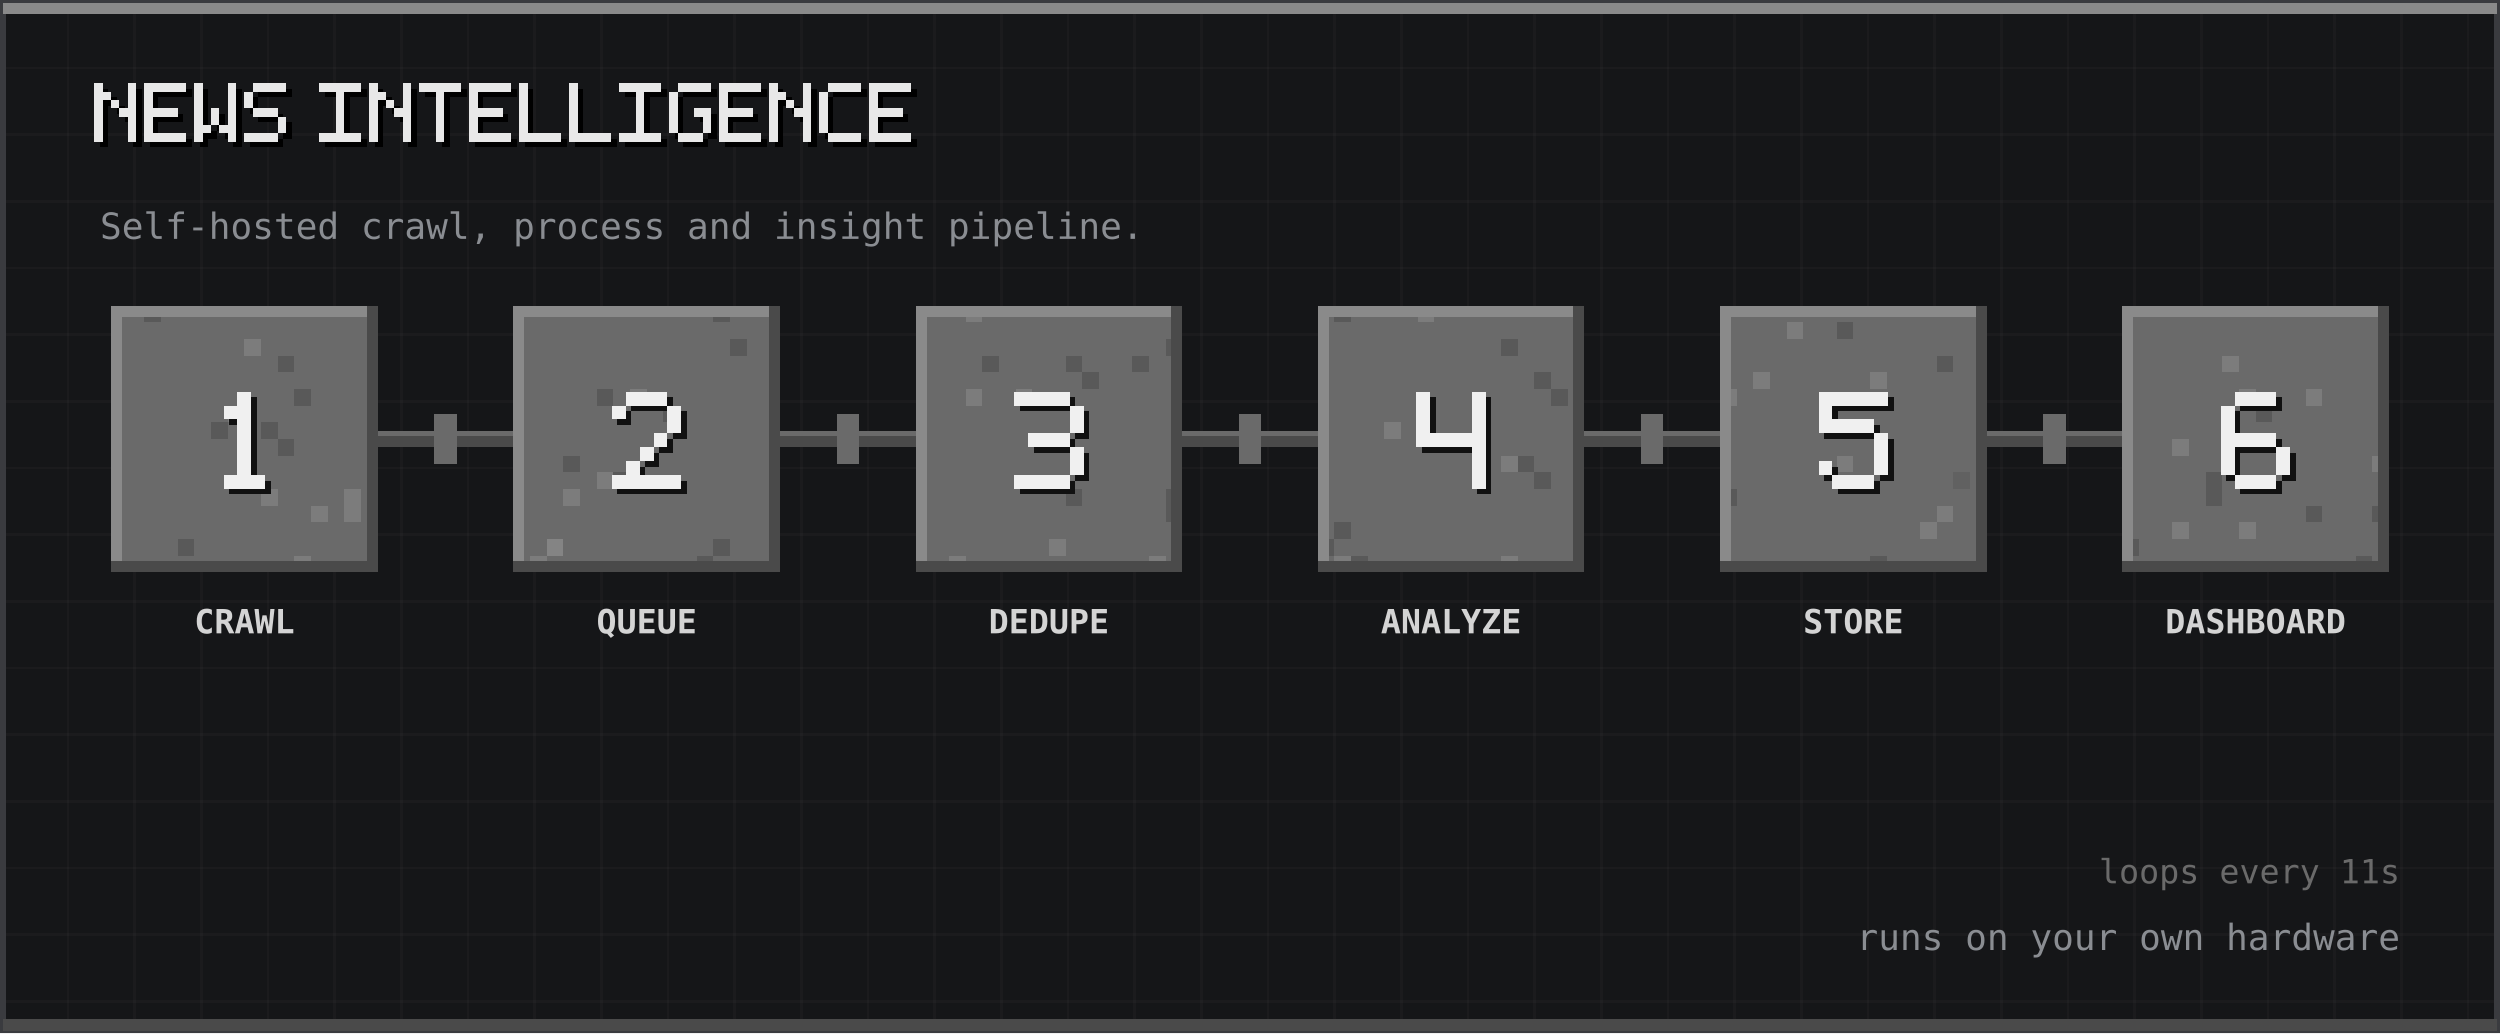
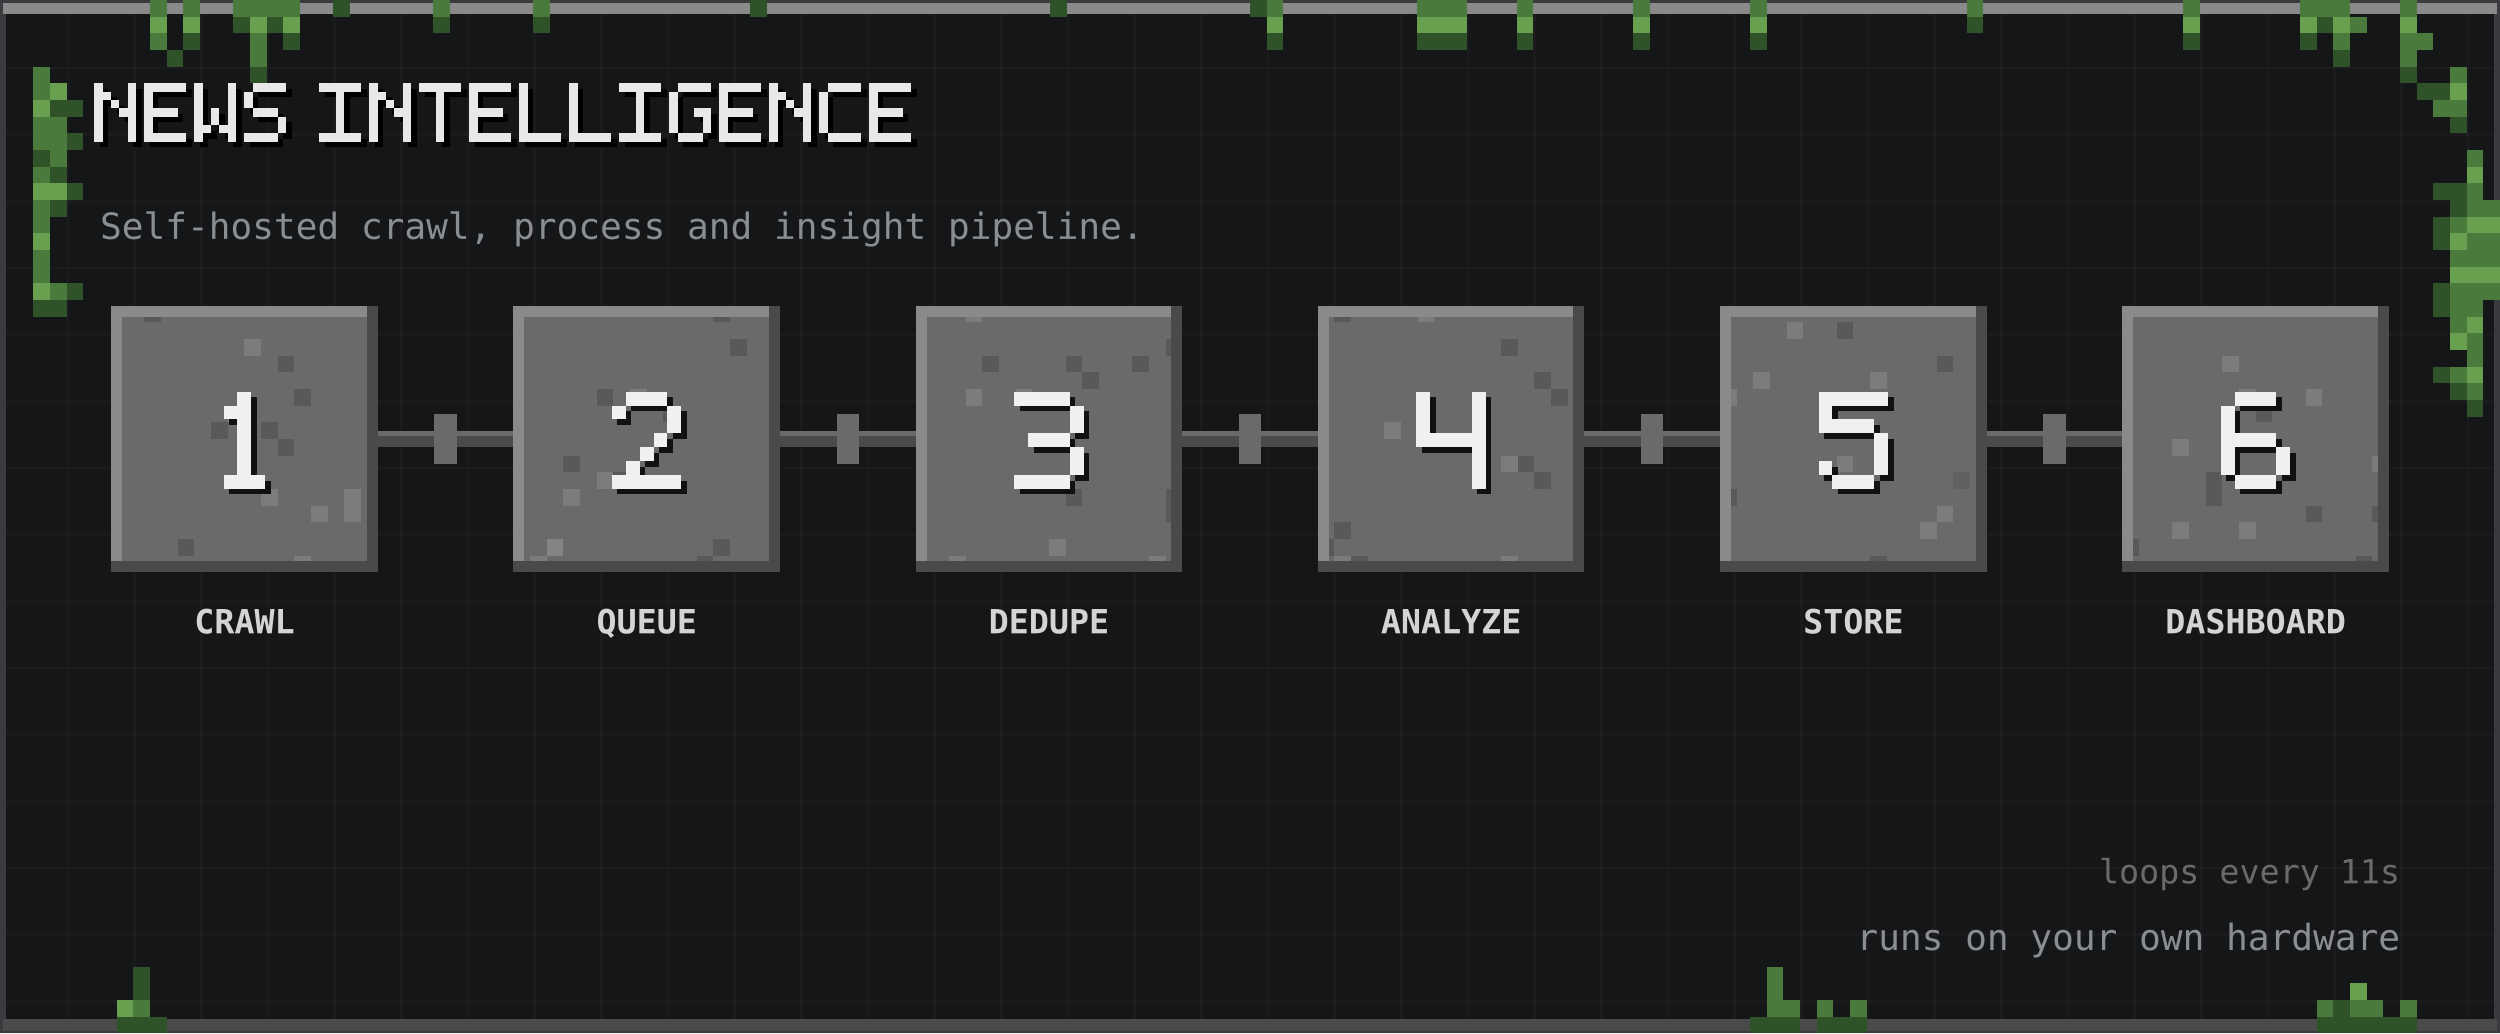
<svg xmlns="http://www.w3.org/2000/svg" width="900" height="372" viewBox="0 0 900 372" shape-rendering="crispEdges" role="img" aria-label="News Intelligence pipeline animation">
  <style>@keyframes h0{0%,3.51%{opacity:0}4.51%,17.54%{opacity:1}18.74%,100%{opacity:0}}.h0{animation:h0 11.4s linear infinite}@keyframes c0{0%,3.51%{opacity:0;transform:translateX(-8px)}4.51%,17.04%{opacity:1;transform:none}18.34%,100%{opacity:0}}.c0{animation:c0 11.4s linear infinite}@keyframes h1{0%,17.54%{opacity:0}18.54%,31.58%{opacity:1}32.78%,100%{opacity:0}}.h1{animation:h1 11.4s linear infinite}@keyframes c1{0%,17.54%{opacity:0;transform:translateX(-8px)}18.54%,31.08%{opacity:1;transform:none}32.38%,100%{opacity:0}}.c1{animation:c1 11.4s linear infinite}@keyframes h2{0%,31.58%{opacity:0}32.58%,45.61%{opacity:1}46.81%,100%{opacity:0}}.h2{animation:h2 11.4s linear infinite}@keyframes c2{0%,31.58%{opacity:0;transform:translateX(-8px)}32.58%,45.11%{opacity:1;transform:none}46.41%,100%{opacity:0}}.c2{animation:c2 11.4s linear infinite}@keyframes h3{0%,45.61%{opacity:0}46.61%,59.65%{opacity:1}60.85%,100%{opacity:0}}.h3{animation:h3 11.4s linear infinite}@keyframes c3{0%,45.61%{opacity:0;transform:translateX(-8px)}46.61%,59.15%{opacity:1;transform:none}60.45%,100%{opacity:0}}.c3{animation:c3 11.4s linear infinite}@keyframes h4{0%,59.65%{opacity:0}60.65%,73.68%{opacity:1}74.88%,100%{opacity:0}}.h4{animation:h4 11.4s linear infinite}@keyframes c4{0%,59.65%{opacity:0;transform:translateX(-8px)}60.65%,73.18%{opacity:1;transform:none}74.48%,100%{opacity:0}}.c4{animation:c4 11.4s linear infinite}@keyframes h5{0%,73.68%{opacity:0}74.68%,87.72%{opacity:1}88.92%,100%{opacity:0}}.h5{animation:h5 11.4s linear infinite}@keyframes c5{0%,73.68%{opacity:0;transform:translateX(-8px)}74.68%,87.22%{opacity:1;transform:none}88.52%,100%{opacity:0}}.c5{animation:c5 11.4s linear infinite}@keyframes it{0%{transform:translateX(0);opacity:0}3.50%{opacity:0}3.51%{opacity:1;transform:translateX(0.0px)}11.23%{transform:translateX(0.0px)}17.54%{transform:translateX(144.8px)}25.26%{transform:translateX(144.8px)}31.58%{transform:translateX(289.6px)}39.30%{transform:translateX(289.6px)}45.61%{transform:translateX(434.4px)}53.33%{transform:translateX(434.4px)}59.65%{transform:translateX(579.2px)}67.37%{transform:translateX(579.2px)}73.68%{transform:translateX(724.0px)}81.40%{transform:translateX(724.0px)}87.52%{opacity:1;transform:translateX(724.0px)}88.72%,100%{opacity:0;transform:translateX(724.0px)}}.it{animation:it 11.4s linear infinite}</style>
  <rect width="900" height="372" fill="#151618" />
  <rect x="0" y="0" width="1" height="372" fill="#ffffff" opacity=".025" />
  <rect x="24" y="0" width="1" height="372" fill="#ffffff" opacity=".025" />
  <rect x="48" y="0" width="1" height="372" fill="#ffffff" opacity=".025" />
  <rect x="72" y="0" width="1" height="372" fill="#ffffff" opacity=".025" />
  <rect x="96" y="0" width="1" height="372" fill="#ffffff" opacity=".025" />
  <rect x="120" y="0" width="1" height="372" fill="#ffffff" opacity=".025" />
  <rect x="144" y="0" width="1" height="372" fill="#ffffff" opacity=".025" />
  <rect x="168" y="0" width="1" height="372" fill="#ffffff" opacity=".025" />
  <rect x="192" y="0" width="1" height="372" fill="#ffffff" opacity=".025" />
  <rect x="216" y="0" width="1" height="372" fill="#ffffff" opacity=".025" />
  <rect x="240" y="0" width="1" height="372" fill="#ffffff" opacity=".025" />
  <rect x="264" y="0" width="1" height="372" fill="#ffffff" opacity=".025" />
  <rect x="288" y="0" width="1" height="372" fill="#ffffff" opacity=".025" />
  <rect x="312" y="0" width="1" height="372" fill="#ffffff" opacity=".025" />
  <rect x="336" y="0" width="1" height="372" fill="#ffffff" opacity=".025" />
  <rect x="360" y="0" width="1" height="372" fill="#ffffff" opacity=".025" />
  <rect x="384" y="0" width="1" height="372" fill="#ffffff" opacity=".025" />
  <rect x="408" y="0" width="1" height="372" fill="#ffffff" opacity=".025" />
  <rect x="432" y="0" width="1" height="372" fill="#ffffff" opacity=".025" />
  <rect x="456" y="0" width="1" height="372" fill="#ffffff" opacity=".025" />
  <rect x="480" y="0" width="1" height="372" fill="#ffffff" opacity=".025" />
  <rect x="504" y="0" width="1" height="372" fill="#ffffff" opacity=".025" />
  <rect x="528" y="0" width="1" height="372" fill="#ffffff" opacity=".025" />
  <rect x="552" y="0" width="1" height="372" fill="#ffffff" opacity=".025" />
  <rect x="576" y="0" width="1" height="372" fill="#ffffff" opacity=".025" />
  <rect x="600" y="0" width="1" height="372" fill="#ffffff" opacity=".025" />
  <rect x="624" y="0" width="1" height="372" fill="#ffffff" opacity=".025" />
  <rect x="648" y="0" width="1" height="372" fill="#ffffff" opacity=".025" />
  <rect x="672" y="0" width="1" height="372" fill="#ffffff" opacity=".025" />
  <rect x="696" y="0" width="1" height="372" fill="#ffffff" opacity=".025" />
  <rect x="720" y="0" width="1" height="372" fill="#ffffff" opacity=".025" />
  <rect x="744" y="0" width="1" height="372" fill="#ffffff" opacity=".025" />
  <rect x="768" y="0" width="1" height="372" fill="#ffffff" opacity=".025" />
  <rect x="792" y="0" width="1" height="372" fill="#ffffff" opacity=".025" />
  <rect x="816" y="0" width="1" height="372" fill="#ffffff" opacity=".025" />
  <rect x="840" y="0" width="1" height="372" fill="#ffffff" opacity=".025" />
  <rect x="864" y="0" width="1" height="372" fill="#ffffff" opacity=".025" />
  <rect x="888" y="0" width="1" height="372" fill="#ffffff" opacity=".025" />
  <rect x="0" y="0" width="900" height="1" fill="#ffffff" opacity=".025" />
  <rect x="0" y="24" width="900" height="1" fill="#ffffff" opacity=".025" />
  <rect x="0" y="48" width="900" height="1" fill="#ffffff" opacity=".025" />
  <rect x="0" y="72" width="900" height="1" fill="#ffffff" opacity=".025" />
  <rect x="0" y="96" width="900" height="1" fill="#ffffff" opacity=".025" />
  <rect x="0" y="120" width="900" height="1" fill="#ffffff" opacity=".025" />
  <rect x="0" y="144" width="900" height="1" fill="#ffffff" opacity=".025" />
  <rect x="0" y="168" width="900" height="1" fill="#ffffff" opacity=".025" />
  <rect x="0" y="192" width="900" height="1" fill="#ffffff" opacity=".025" />
  <rect x="0" y="216" width="900" height="1" fill="#ffffff" opacity=".025" />
  <rect x="0" y="240" width="900" height="1" fill="#ffffff" opacity=".025" />
  <rect x="0" y="264" width="900" height="1" fill="#ffffff" opacity=".025" />
  <rect x="0" y="288" width="900" height="1" fill="#ffffff" opacity=".025" />
  <rect x="0" y="312" width="900" height="1" fill="#ffffff" opacity=".025" />
  <rect x="0" y="336" width="900" height="1" fill="#ffffff" opacity=".025" />
  <rect x="0" y="360" width="900" height="1" fill="#ffffff" opacity=".025" />
  <rect x="1" y="1" width="898" height="370" fill="none" stroke="#3a3b3f" stroke-width="2" />
  <rect x="1" y="1" width="898" height="4" fill="#8a8a8a" />
  <rect x="1" y="367" width="898" height="4" fill="#4a4a4a" />
  <path fill="#000000" d="M36 32h3v3h-3zM48 32h3v3h-3zM36 35h6v3h-6zM48 35h3v3h-3zM36 38h3v3h-3zM42 38h3v3h-3zM48 38h3v3h-3zM36 41h3v3h-3zM45 41h6v3h-6zM36 44h3v3h-3zM48 44h3v3h-3zM36 47h3v3h-3zM48 47h3v3h-3zM36 50h3v3h-3zM48 50h3v3h-3zM54 32h15v3h-15zM54 35h3v3h-3zM54 38h3v3h-3zM54 41h12v3h-12zM54 44h3v3h-3zM54 47h3v3h-3zM54 50h15v3h-15zM72 32h3v3h-3zM84 32h3v3h-3zM72 35h3v3h-3zM84 35h3v3h-3zM72 38h3v3h-3zM84 38h3v3h-3zM72 41h3v3h-3zM78 41h3v3h-3zM84 41h3v3h-3zM72 44h3v3h-3zM78 44h3v3h-3zM84 44h3v3h-3zM72 47h6v3h-6zM81 47h6v3h-6zM72 50h3v3h-3zM84 50h3v3h-3zM93 32h12v3h-12zM90 35h3v3h-3zM90 38h3v3h-3zM93 41h9v3h-9zM102 44h3v3h-3zM102 47h3v3h-3zM90 50h12v3h-12zM117 32h15v3h-15zM123 35h3v3h-3zM123 38h3v3h-3zM123 41h3v3h-3zM123 44h3v3h-3zM123 47h3v3h-3zM117 50h15v3h-15zM135 32h3v3h-3zM147 32h3v3h-3zM135 35h6v3h-6zM147 35h3v3h-3zM135 38h3v3h-3zM141 38h3v3h-3zM147 38h3v3h-3zM135 41h3v3h-3zM144 41h6v3h-6zM135 44h3v3h-3zM147 44h3v3h-3zM135 47h3v3h-3zM147 47h3v3h-3zM135 50h3v3h-3zM147 50h3v3h-3zM153 32h15v3h-15zM159 35h3v3h-3zM159 38h3v3h-3zM159 41h3v3h-3zM159 44h3v3h-3zM159 47h3v3h-3zM159 50h3v3h-3zM171 32h15v3h-15zM171 35h3v3h-3zM171 38h3v3h-3zM171 41h12v3h-12zM171 44h3v3h-3zM171 47h3v3h-3zM171 50h15v3h-15zM189 32h3v3h-3zM189 35h3v3h-3zM189 38h3v3h-3zM189 41h3v3h-3zM189 44h3v3h-3zM189 47h3v3h-3zM189 50h15v3h-15zM207 32h3v3h-3zM207 35h3v3h-3zM207 38h3v3h-3zM207 41h3v3h-3zM207 44h3v3h-3zM207 47h3v3h-3zM207 50h15v3h-15zM225 32h15v3h-15zM231 35h3v3h-3zM231 38h3v3h-3zM231 41h3v3h-3zM231 44h3v3h-3zM231 47h3v3h-3zM225 50h15v3h-15zM246 32h12v3h-12zM243 35h3v3h-3zM243 38h3v3h-3zM243 41h3v3h-3zM252 41h6v3h-6zM243 44h3v3h-3zM255 44h3v3h-3zM243 47h3v3h-3zM255 47h3v3h-3zM246 50h9v3h-9zM261 32h15v3h-15zM261 35h3v3h-3zM261 38h3v3h-3zM261 41h12v3h-12zM261 44h3v3h-3zM261 47h3v3h-3zM261 50h15v3h-15zM279 32h3v3h-3zM291 32h3v3h-3zM279 35h6v3h-6zM291 35h3v3h-3zM279 38h3v3h-3zM285 38h3v3h-3zM291 38h3v3h-3zM279 41h3v3h-3zM288 41h6v3h-6zM279 44h3v3h-3zM291 44h3v3h-3zM279 47h3v3h-3zM291 47h3v3h-3zM279 50h3v3h-3zM291 50h3v3h-3zM300 32h12v3h-12zM297 35h3v3h-3zM297 38h3v3h-3zM297 41h3v3h-3zM297 44h3v3h-3zM297 47h3v3h-3zM300 50h12v3h-12zM315 32h15v3h-15zM315 35h3v3h-3zM315 38h3v3h-3zM315 41h12v3h-12zM315 44h3v3h-3zM315 47h3v3h-3zM315 50h15v3h-15z" />
  <path fill="#e8e8e8" d="M34 30h3v3h-3zM46 30h3v3h-3zM34 33h6v3h-6zM46 33h3v3h-3zM34 36h3v3h-3zM40 36h3v3h-3zM46 36h3v3h-3zM34 39h3v3h-3zM43 39h6v3h-6zM34 42h3v3h-3zM46 42h3v3h-3zM34 45h3v3h-3zM46 45h3v3h-3zM34 48h3v3h-3zM46 48h3v3h-3zM52 30h15v3h-15zM52 33h3v3h-3zM52 36h3v3h-3zM52 39h12v3h-12zM52 42h3v3h-3zM52 45h3v3h-3zM52 48h15v3h-15zM70 30h3v3h-3zM82 30h3v3h-3zM70 33h3v3h-3zM82 33h3v3h-3zM70 36h3v3h-3zM82 36h3v3h-3zM70 39h3v3h-3zM76 39h3v3h-3zM82 39h3v3h-3zM70 42h3v3h-3zM76 42h3v3h-3zM82 42h3v3h-3zM70 45h6v3h-6zM79 45h6v3h-6zM70 48h3v3h-3zM82 48h3v3h-3zM91 30h12v3h-12zM88 33h3v3h-3zM88 36h3v3h-3zM91 39h9v3h-9zM100 42h3v3h-3zM100 45h3v3h-3zM88 48h12v3h-12zM115 30h15v3h-15zM121 33h3v3h-3zM121 36h3v3h-3zM121 39h3v3h-3zM121 42h3v3h-3zM121 45h3v3h-3zM115 48h15v3h-15zM133 30h3v3h-3zM145 30h3v3h-3zM133 33h6v3h-6zM145 33h3v3h-3zM133 36h3v3h-3zM139 36h3v3h-3zM145 36h3v3h-3zM133 39h3v3h-3zM142 39h6v3h-6zM133 42h3v3h-3zM145 42h3v3h-3zM133 45h3v3h-3zM145 45h3v3h-3zM133 48h3v3h-3zM145 48h3v3h-3zM151 30h15v3h-15zM157 33h3v3h-3zM157 36h3v3h-3zM157 39h3v3h-3zM157 42h3v3h-3zM157 45h3v3h-3zM157 48h3v3h-3zM169 30h15v3h-15zM169 33h3v3h-3zM169 36h3v3h-3zM169 39h12v3h-12zM169 42h3v3h-3zM169 45h3v3h-3zM169 48h15v3h-15zM187 30h3v3h-3zM187 33h3v3h-3zM187 36h3v3h-3zM187 39h3v3h-3zM187 42h3v3h-3zM187 45h3v3h-3zM187 48h15v3h-15zM205 30h3v3h-3zM205 33h3v3h-3zM205 36h3v3h-3zM205 39h3v3h-3zM205 42h3v3h-3zM205 45h3v3h-3zM205 48h15v3h-15zM223 30h15v3h-15zM229 33h3v3h-3zM229 36h3v3h-3zM229 39h3v3h-3zM229 42h3v3h-3zM229 45h3v3h-3zM223 48h15v3h-15zM244 30h12v3h-12zM241 33h3v3h-3zM241 36h3v3h-3zM241 39h3v3h-3zM250 39h6v3h-6zM241 42h3v3h-3zM253 42h3v3h-3zM241 45h3v3h-3zM253 45h3v3h-3zM244 48h9v3h-9zM259 30h15v3h-15zM259 33h3v3h-3zM259 36h3v3h-3zM259 39h12v3h-12zM259 42h3v3h-3zM259 45h3v3h-3zM259 48h15v3h-15zM277 30h3v3h-3zM289 30h3v3h-3zM277 33h6v3h-6zM289 33h3v3h-3zM277 36h3v3h-3zM283 36h3v3h-3zM289 36h3v3h-3zM277 39h3v3h-3zM286 39h6v3h-6zM277 42h3v3h-3zM289 42h3v3h-3zM277 45h3v3h-3zM289 45h3v3h-3zM277 48h3v3h-3zM289 48h3v3h-3zM298 30h12v3h-12zM295 33h3v3h-3zM295 36h3v3h-3zM295 39h3v3h-3zM295 42h3v3h-3zM295 45h3v3h-3zM298 48h12v3h-12zM313 30h15v3h-15zM313 33h3v3h-3zM313 36h3v3h-3zM313 39h12v3h-12zM313 42h3v3h-3zM313 45h3v3h-3zM313 48h15v3h-15z" />
  <text x="36" y="86" font-size="13" fill="#8a8d92" font-family="'DejaVu Sans Mono',Consolas,'Courier New',monospace">Self-hosted crawl, process and insight pipeline.</text>
  <rect x="88.0" y="155" width="724.0" height="6" fill="#4a4a4a" />
  <rect x="88.0" y="155" width="724.0" height="2" fill="#6a6a6a" />
  <rect x="156.4" y="149" width="8" height="18" fill="#6a6a6a" />
  <rect x="301.2" y="149" width="8" height="18" fill="#6a6a6a" />
  <rect x="446.0" y="149" width="8" height="18" fill="#6a6a6a" />
  <rect x="590.8" y="149" width="8" height="18" fill="#6a6a6a" />
  <rect x="735.6" y="149" width="8" height="18" fill="#6a6a6a" />
  <rect x="40.0" y="110.0" width="96" height="96" fill="#6a6a6a" />
  <rect x="94.0" y="176.0" width="6" height="6" fill="#8a8a8a" opacity=".55" />
  <rect x="52.0" y="110.0" width="6" height="6" fill="#4a4a4a" opacity=".55" />
  <rect x="82.0" y="146.0" width="6" height="6" fill="#8a8a8a" opacity=".55" />
  <rect x="124.0" y="176.0" width="6" height="6" fill="#8a8a8a" opacity=".55" />
  <rect x="88.0" y="122.0" width="6" height="6" fill="#8a8a8a" opacity=".55" />
  <rect x="76.0" y="152.0" width="6" height="6" fill="#4a4a4a" opacity=".55" />
  <rect x="124.0" y="182.0" width="6" height="6" fill="#8a8a8a" opacity=".55" />
  <rect x="100.0" y="128.0" width="6" height="6" fill="#4a4a4a" opacity=".55" />
  <rect x="64.0" y="194.0" width="6" height="6" fill="#4a4a4a" opacity=".55" />
  <rect x="106.0" y="200.0" width="6" height="6" fill="#8a8a8a" opacity=".55" />
  <rect x="112.0" y="182.0" width="6" height="6" fill="#8a8a8a" opacity=".55" />
  <rect x="100.0" y="158.0" width="6" height="6" fill="#4a4a4a" opacity=".55" />
  <rect x="106.0" y="140.0" width="6" height="6" fill="#4a4a4a" opacity=".55" />
  <rect x="94.0" y="152.0" width="6" height="6" fill="#4a4a4a" opacity=".55" />
  <rect x="40.0" y="110.0" width="96" height="4" fill="#8a8a8a" />
  <rect x="40.0" y="110.0" width="4" height="96" fill="#8a8a8a" />
  <rect x="40.0" y="202.0" width="96" height="4" fill="#4a4a4a" />
  <rect x="132.0" y="110.0" width="4" height="96" fill="#4a4a4a" />
  <path fill="#111111" d="M87.5 143h5v5h-5zM82.5 148h10v5h-10zM87.5 153h5v5h-5zM87.5 158h5v5h-5zM87.5 163h5v5h-5zM87.5 168h5v5h-5zM82.5 173h15v5h-15z" />
  <path fill="#f0f0f0" d="M85.5 141h5v5h-5zM80.5 146h10v5h-10zM85.5 151h5v5h-5zM85.5 156h5v5h-5zM85.5 161h5v5h-5zM85.5 166h5v5h-5zM80.5 171h15v5h-15z" />
  <g class="h0" opacity="0">
    <rect x="36.0" y="106.0" width="104" height="104" fill="none" stroke="#d9a441" stroke-width="4" />
  </g>
  <text x="88.0" y="228.0" font-size="12" font-weight="bold" text-anchor="middle" fill="#d4d4d4" font-family="'DejaVu Sans Mono',Consolas,'Courier New',monospace">CRAWL</text>
  <g class="c0" opacity="0">
    <text x="36" y="292" font-size="12" fill="#d9a441" font-family="'DejaVu Sans Mono',Consolas,'Courier New',monospace">STEP 1 OF 6</text>
    <text x="36" y="318" font-size="17" font-weight="bold" fill="#eeeeee" font-family="'DejaVu Sans Mono',Consolas,'Courier New',monospace">Crawl</text>
    <text x="36" y="342" font-size="14" fill="#d4d4d4" font-family="'DejaVu Sans Mono',Consolas,'Courier New',monospace">RSS, Reddit, Bluesky, Mastodon, HN, GDELT, web</text>
  </g>
  <rect x="184.8" y="110.0" width="96" height="96" fill="#6a6a6a" />
  <rect x="250.8" y="200.0" width="6" height="6" fill="#4a4a4a" opacity=".55" />
  <rect x="196.8" y="194.0" width="6" height="6" fill="#8a8a8a" opacity=".55" />
  <rect x="226.8" y="140.0" width="6" height="6" fill="#8a8a8a" opacity=".55" />
  <rect x="262.8" y="122.0" width="6" height="6" fill="#4a4a4a" opacity=".55" />
  <rect x="238.8" y="146.0" width="6" height="6" fill="#4a4a4a" opacity=".55" />
  <rect x="202.8" y="164.0" width="6" height="6" fill="#4a4a4a" opacity=".55" />
  <rect x="190.8" y="200.0" width="6" height="6" fill="#8a8a8a" opacity=".55" />
  <rect x="202.8" y="176.0" width="6" height="6" fill="#8a8a8a" opacity=".55" />
  <rect x="214.8" y="140.0" width="6" height="6" fill="#4a4a4a" opacity=".55" />
  <rect x="214.8" y="170.0" width="6" height="6" fill="#8a8a8a" opacity=".55" />
  <rect x="256.8" y="110.0" width="6" height="6" fill="#4a4a4a" opacity=".55" />
  <rect x="196.8" y="194.0" width="6" height="6" fill="#8a8a8a" opacity=".55" />
  <rect x="220.8" y="170.0" width="6" height="6" fill="#4a4a4a" opacity=".55" />
  <rect x="256.8" y="194.0" width="6" height="6" fill="#4a4a4a" opacity=".55" />
  <rect x="184.8" y="110.0" width="96" height="4" fill="#8a8a8a" />
  <rect x="184.8" y="110.0" width="4" height="96" fill="#8a8a8a" />
  <rect x="184.8" y="202.0" width="96" height="4" fill="#4a4a4a" />
  <rect x="276.8" y="110.0" width="4" height="96" fill="#4a4a4a" />
  <path fill="#111111" d="M227.3 143h15v5h-15zM222.3 148h5v5h-5zM242.3 148h5v5h-5zM242.3 153h5v5h-5zM237.3 158h5v5h-5zM232.3 163h5v5h-5zM227.3 168h5v5h-5zM222.3 173h25v5h-25z" />
  <path fill="#f0f0f0" d="M225.3 141h15v5h-15zM220.3 146h5v5h-5zM240.3 146h5v5h-5zM240.3 151h5v5h-5zM235.3 156h5v5h-5zM230.3 161h5v5h-5zM225.3 166h5v5h-5zM220.3 171h25v5h-25z" />
  <g class="h1" opacity="0">
    <rect x="180.8" y="106.0" width="104" height="104" fill="none" stroke="#d9a441" stroke-width="4" />
  </g>
  <text x="232.8" y="228.0" font-size="12" font-weight="bold" text-anchor="middle" fill="#d4d4d4" font-family="'DejaVu Sans Mono',Consolas,'Courier New',monospace">QUEUE</text>
  <g class="c1" opacity="0">
    <text x="36" y="292" font-size="12" fill="#d9a441" font-family="'DejaVu Sans Mono',Consolas,'Courier New',monospace">STEP 2 OF 6</text>
    <text x="36" y="318" font-size="17" font-weight="bold" fill="#eeeeee" font-family="'DejaVu Sans Mono',Consolas,'Courier New',monospace">Queue</text>
    <text x="36" y="342" font-size="14" fill="#d4d4d4" font-family="'DejaVu Sans Mono',Consolas,'Courier New',monospace">Articles land on Kafka topic news.raw</text>
  </g>
  <rect x="329.6" y="110.0" width="96" height="96" fill="#6a6a6a" />
  <rect x="407.6" y="128.0" width="6" height="6" fill="#4a4a4a" opacity=".55" />
  <rect x="419.6" y="176.0" width="6" height="6" fill="#4a4a4a" opacity=".55" />
  <rect x="389.6" y="134.0" width="6" height="6" fill="#4a4a4a" opacity=".55" />
  <rect x="383.6" y="176.0" width="6" height="6" fill="#4a4a4a" opacity=".55" />
  <rect x="347.6" y="140.0" width="6" height="6" fill="#8a8a8a" opacity=".55" />
  <rect x="419.6" y="122.0" width="6" height="6" fill="#4a4a4a" opacity=".55" />
  <rect x="377.6" y="194.0" width="6" height="6" fill="#8a8a8a" opacity=".55" />
  <rect x="347.6" y="110.0" width="6" height="6" fill="#8a8a8a" opacity=".55" />
  <rect x="419.6" y="182.0" width="6" height="6" fill="#4a4a4a" opacity=".55" />
  <rect x="413.6" y="200.0" width="6" height="6" fill="#8a8a8a" opacity=".55" />
  <rect x="353.6" y="128.0" width="6" height="6" fill="#4a4a4a" opacity=".55" />
  <rect x="383.6" y="128.0" width="6" height="6" fill="#4a4a4a" opacity=".55" />
  <rect x="341.6" y="200.0" width="6" height="6" fill="#8a8a8a" opacity=".55" />
  <rect x="365.6" y="140.0" width="6" height="6" fill="#8a8a8a" opacity=".55" />
  <rect x="329.6" y="110.0" width="96" height="4" fill="#8a8a8a" />
  <rect x="329.6" y="110.0" width="4" height="96" fill="#8a8a8a" />
  <rect x="329.6" y="202.0" width="96" height="4" fill="#4a4a4a" />
  <rect x="421.6" y="110.0" width="4" height="96" fill="#4a4a4a" />
  <path fill="#111111" d="M367.1 143h20v5h-20zM387.1 148h5v5h-5zM387.1 153h5v5h-5zM372.1 158h15v5h-15zM387.1 163h5v5h-5zM387.1 168h5v5h-5zM367.1 173h20v5h-20z" />
  <path fill="#f0f0f0" d="M365.1 141h20v5h-20zM385.1 146h5v5h-5zM385.1 151h5v5h-5zM370.1 156h15v5h-15zM385.1 161h5v5h-5zM385.1 166h5v5h-5zM365.1 171h20v5h-20z" />
  <g class="h2" opacity="0">
    <rect x="325.6" y="106.0" width="104" height="104" fill="none" stroke="#d9a441" stroke-width="4" />
  </g>
  <text x="377.6" y="228.0" font-size="12" font-weight="bold" text-anchor="middle" fill="#d4d4d4" font-family="'DejaVu Sans Mono',Consolas,'Courier New',monospace">DEDUPE</text>
  <g class="c2" opacity="0">
    <text x="36" y="292" font-size="12" fill="#d9a441" font-family="'DejaVu Sans Mono',Consolas,'Courier New',monospace">STEP 3 OF 6</text>
    <text x="36" y="318" font-size="17" font-weight="bold" fill="#eeeeee" font-family="'DejaVu Sans Mono',Consolas,'Courier New',monospace">Dedupe</text>
    <text x="36" y="342" font-size="14" fill="#d4d4d4" font-family="'DejaVu Sans Mono',Consolas,'Courier New',monospace">SimHash and MinHash drop duplicates</text>
  </g>
  <rect x="474.4" y="110.0" width="96" height="96" fill="#6a6a6a" />
  <rect x="540.4" y="164.0" width="6" height="6" fill="#8a8a8a" opacity=".55" />
  <rect x="558.4" y="140.0" width="6" height="6" fill="#4a4a4a" opacity=".55" />
  <rect x="546.4" y="164.0" width="6" height="6" fill="#4a4a4a" opacity=".55" />
  <rect x="510.4" y="110.0" width="6" height="6" fill="#8a8a8a" opacity=".55" />
  <rect x="480.4" y="200.0" width="6" height="6" fill="#8a8a8a" opacity=".55" />
  <rect x="474.4" y="194.0" width="6" height="6" fill="#4a4a4a" opacity=".55" />
  <rect x="480.4" y="188.0" width="6" height="6" fill="#4a4a4a" opacity=".55" />
  <rect x="480.4" y="110.0" width="6" height="6" fill="#4a4a4a" opacity=".55" />
  <rect x="552.4" y="170.0" width="6" height="6" fill="#4a4a4a" opacity=".55" />
  <rect x="540.4" y="200.0" width="6" height="6" fill="#8a8a8a" opacity=".55" />
  <rect x="552.4" y="134.0" width="6" height="6" fill="#4a4a4a" opacity=".55" />
  <rect x="540.4" y="122.0" width="6" height="6" fill="#4a4a4a" opacity=".55" />
  <rect x="498.4" y="152.0" width="6" height="6" fill="#8a8a8a" opacity=".55" />
  <rect x="486.4" y="200.0" width="6" height="6" fill="#4a4a4a" opacity=".55" />
  <rect x="474.4" y="110.0" width="96" height="4" fill="#8a8a8a" />
  <rect x="474.4" y="110.0" width="4" height="96" fill="#8a8a8a" />
  <rect x="474.4" y="202.0" width="96" height="4" fill="#4a4a4a" />
  <rect x="566.4" y="110.0" width="4" height="96" fill="#4a4a4a" />
  <path fill="#111111" d="M511.9 143h5v5h-5zM531.9 143h5v5h-5zM511.9 148h5v5h-5zM531.9 148h5v5h-5zM511.9 153h5v5h-5zM531.9 153h5v5h-5zM511.9 158h25v5h-25zM531.9 163h5v5h-5zM531.9 168h5v5h-5zM531.9 173h5v5h-5z" />
  <path fill="#f0f0f0" d="M509.9 141h5v5h-5zM529.9 141h5v5h-5zM509.9 146h5v5h-5zM529.9 146h5v5h-5zM509.9 151h5v5h-5zM529.9 151h5v5h-5zM509.9 156h25v5h-25zM529.9 161h5v5h-5zM529.9 166h5v5h-5zM529.9 171h5v5h-5z" />
  <g class="h3" opacity="0">
    <rect x="470.4" y="106.0" width="104" height="104" fill="none" stroke="#d9a441" stroke-width="4" />
  </g>
  <text x="522.4" y="228.0" font-size="12" font-weight="bold" text-anchor="middle" fill="#d4d4d4" font-family="'DejaVu Sans Mono',Consolas,'Courier New',monospace">ANALYZE</text>
  <g class="c3" opacity="0">
    <text x="36" y="292" font-size="12" fill="#d9a441" font-family="'DejaVu Sans Mono',Consolas,'Courier New',monospace">STEP 4 OF 6</text>
    <text x="36" y="318" font-size="17" font-weight="bold" fill="#eeeeee" font-family="'DejaVu Sans Mono',Consolas,'Courier New',monospace">Analyze</text>
    <text x="36" y="342" font-size="14" fill="#d4d4d4" font-family="'DejaVu Sans Mono',Consolas,'Courier New',monospace">Classify, RoBERTa sentiment, spaCy entities</text>
  </g>
  <rect x="619.2" y="110.0" width="96" height="96" fill="#6a6a6a" />
  <rect x="703.2" y="170.0" width="6" height="6" fill="#8a8a8a" opacity=".55" />
  <rect x="619.2" y="176.0" width="6" height="6" fill="#4a4a4a" opacity=".55" />
  <rect x="697.2" y="182.0" width="6" height="6" fill="#8a8a8a" opacity=".55" />
  <rect x="661.2" y="152.0" width="6" height="6" fill="#4a4a4a" opacity=".55" />
  <rect x="643.2" y="116.0" width="6" height="6" fill="#8a8a8a" opacity=".55" />
  <rect x="691.2" y="188.0" width="6" height="6" fill="#8a8a8a" opacity=".55" />
  <rect x="673.2" y="134.0" width="6" height="6" fill="#8a8a8a" opacity=".55" />
  <rect x="631.2" y="134.0" width="6" height="6" fill="#8a8a8a" opacity=".55" />
  <rect x="661.2" y="116.0" width="6" height="6" fill="#4a4a4a" opacity=".55" />
  <rect x="673.2" y="200.0" width="6" height="6" fill="#4a4a4a" opacity=".55" />
  <rect x="697.2" y="128.0" width="6" height="6" fill="#4a4a4a" opacity=".55" />
  <rect x="703.2" y="170.0" width="6" height="6" fill="#4a4a4a" opacity=".55" />
  <rect x="661.2" y="164.0" width="6" height="6" fill="#8a8a8a" opacity=".55" />
  <rect x="619.2" y="140.0" width="6" height="6" fill="#8a8a8a" opacity=".55" />
  <rect x="619.2" y="110.0" width="96" height="4" fill="#8a8a8a" />
  <rect x="619.2" y="110.0" width="4" height="96" fill="#8a8a8a" />
  <rect x="619.2" y="202.0" width="96" height="4" fill="#4a4a4a" />
  <rect x="711.2" y="110.0" width="4" height="96" fill="#4a4a4a" />
  <path fill="#111111" d="M656.7 143h25v5h-25zM656.7 148h5v5h-5zM656.7 153h20v5h-20zM676.7 158h5v5h-5zM676.7 163h5v5h-5zM656.7 168h5v5h-5zM676.7 168h5v5h-5zM661.7 173h15v5h-15z" />
  <path fill="#f0f0f0" d="M654.7 141h25v5h-25zM654.7 146h5v5h-5zM654.7 151h20v5h-20zM674.7 156h5v5h-5zM674.7 161h5v5h-5zM654.7 166h5v5h-5zM674.7 166h5v5h-5zM659.7 171h15v5h-15z" />
  <g class="h4" opacity="0">
    <rect x="615.2" y="106.0" width="104" height="104" fill="none" stroke="#d9a441" stroke-width="4" />
  </g>
  <text x="667.2" y="228.0" font-size="12" font-weight="bold" text-anchor="middle" fill="#d4d4d4" font-family="'DejaVu Sans Mono',Consolas,'Courier New',monospace">STORE</text>
  <g class="c4" opacity="0">
    <text x="36" y="292" font-size="12" fill="#d9a441" font-family="'DejaVu Sans Mono',Consolas,'Courier New',monospace">STEP 5 OF 6</text>
    <text x="36" y="318" font-size="17" font-weight="bold" fill="#eeeeee" font-family="'DejaVu Sans Mono',Consolas,'Courier New',monospace">Store</text>
    <text x="36" y="342" font-size="14" fill="#d4d4d4" font-family="'DejaVu Sans Mono',Consolas,'Courier New',monospace">Postgres, ClickHouse, Neo4j, Redis, FAISS</text>
  </g>
  <rect x="764.0" y="110.0" width="96" height="96" fill="#6a6a6a" />
  <rect x="854.0" y="164.0" width="6" height="6" fill="#8a8a8a" opacity=".55" />
  <rect x="830.0" y="182.0" width="6" height="6" fill="#4a4a4a" opacity=".55" />
  <rect x="854.0" y="182.0" width="6" height="6" fill="#4a4a4a" opacity=".55" />
  <rect x="830.0" y="140.0" width="6" height="6" fill="#8a8a8a" opacity=".55" />
  <rect x="794.0" y="170.0" width="6" height="6" fill="#4a4a4a" opacity=".55" />
  <rect x="782.0" y="188.0" width="6" height="6" fill="#8a8a8a" opacity=".55" />
  <rect x="806.0" y="140.0" width="6" height="6" fill="#8a8a8a" opacity=".55" />
  <rect x="764.0" y="194.0" width="6" height="6" fill="#4a4a4a" opacity=".55" />
  <rect x="806.0" y="188.0" width="6" height="6" fill="#8a8a8a" opacity=".55" />
  <rect x="848.0" y="200.0" width="6" height="6" fill="#4a4a4a" opacity=".55" />
  <rect x="794.0" y="176.0" width="6" height="6" fill="#4a4a4a" opacity=".55" />
  <rect x="812.0" y="146.0" width="6" height="6" fill="#4a4a4a" opacity=".55" />
  <rect x="800.0" y="128.0" width="6" height="6" fill="#8a8a8a" opacity=".55" />
  <rect x="782.0" y="158.0" width="6" height="6" fill="#8a8a8a" opacity=".55" />
  <rect x="764.0" y="110.0" width="96" height="4" fill="#8a8a8a" />
  <rect x="764.0" y="110.0" width="4" height="96" fill="#8a8a8a" />
  <rect x="764.0" y="202.0" width="96" height="4" fill="#4a4a4a" />
  <rect x="856.0" y="110.0" width="4" height="96" fill="#4a4a4a" />
  <path fill="#111111" d="M806.5 143h15v5h-15zM801.5 148h5v5h-5zM801.5 153h5v5h-5zM801.5 158h20v5h-20zM801.5 163h5v5h-5zM821.5 163h5v5h-5zM801.5 168h5v5h-5zM821.5 168h5v5h-5zM806.5 173h15v5h-15z" />
  <path fill="#f0f0f0" d="M804.5 141h15v5h-15zM799.5 146h5v5h-5zM799.5 151h5v5h-5zM799.5 156h20v5h-20zM799.5 161h5v5h-5zM819.5 161h5v5h-5zM799.5 166h5v5h-5zM819.5 166h5v5h-5zM804.5 171h15v5h-15z" />
  <g class="h5" opacity="0">
    <rect x="760.0" y="106.0" width="104" height="104" fill="none" stroke="#d9a441" stroke-width="4" />
  </g>
  <text x="812.0" y="228.0" font-size="12" font-weight="bold" text-anchor="middle" fill="#d4d4d4" font-family="'DejaVu Sans Mono',Consolas,'Courier New',monospace">DASHBOARD</text>
  <g class="c5" opacity="0">
    <text x="36" y="292" font-size="12" fill="#d9a441" font-family="'DejaVu Sans Mono',Consolas,'Courier New',monospace">STEP 6 OF 6</text>
    <text x="36" y="318" font-size="17" font-weight="bold" fill="#eeeeee" font-family="'DejaVu Sans Mono',Consolas,'Courier New',monospace">Dashboard</text>
    <text x="36" y="342" font-size="14" fill="#d4d4d4" font-family="'DejaVu Sans Mono',Consolas,'Courier New',monospace">7 live pages plus RAG and LLM insights</text>
  </g>
  <g class="it" opacity="0">
    <rect x="81.0" y="180" width="14" height="14" fill="#d9a441" />
    <rect x="81.0" y="180" width="14" height="3" fill="#f3d089" />
    <rect x="81.0" y="191" width="14" height="3" fill="#9a7428" />
  </g>
  <text x="864" y="342" font-size="13" text-anchor="end" fill="#8a8d92" font-family="'DejaVu Sans Mono',Consolas,'Courier New',monospace">runs on your own hardware</text>
  <text x="864" y="318" font-size="12" text-anchor="end" fill="#6a6a6a" font-family="'DejaVu Sans Mono',Consolas,'Courier New',monospace">loops every 11s</text>
+   <g id="vines">
+     <rect x="54" y="0" width="6" height="6" fill="#4a7a3c" />
+     <rect x="66" y="0" width="6" height="6" fill="#4a7a3c" />
+     <rect x="84" y="0" width="6" height="6" fill="#4a7a3c" />
+     <rect x="90" y="0" width="6" height="6" fill="#4a7a3c" />
+     <rect x="96" y="0" width="6" height="6" fill="#4a7a3c" />
+     <rect x="102" y="0" width="6" height="6" fill="#4a7a3c" />
+     <rect x="120" y="0" width="6" height="6" fill="#2f5229" />
+     <rect x="156" y="0" width="6" height="6" fill="#4a7a3c" />
+     <rect x="192" y="0" width="6" height="6" fill="#4a7a3c" />
+     <rect x="270" y="0" width="6" height="6" fill="#2f5229" />
+     <rect x="378" y="0" width="6" height="6" fill="#2f5229" />
+     <rect x="450" y="0" width="6" height="6" fill="#2f5229" />
+     <rect x="456" y="0" width="6" height="6" fill="#4a7a3c" />
+     <rect x="510" y="0" width="6" height="6" fill="#4a7a3c" />
+     <rect x="516" y="0" width="6" height="6" fill="#4a7a3c" />
+     <rect x="522" y="0" width="6" height="6" fill="#4a7a3c" />
+     <rect x="546" y="0" width="6" height="6" fill="#4a7a3c" />
+     <rect x="588" y="0" width="6" height="6" fill="#4a7a3c" />
+     <rect x="630" y="0" width="6" height="6" fill="#4a7a3c" />
+     <rect x="708" y="0" width="6" height="6" fill="#4a7a3c" />
+     <rect x="786" y="0" width="6" height="6" fill="#4a7a3c" />
+     <rect x="828" y="0" width="6" height="6" fill="#4a7a3c" />
+     <rect x="834" y="0" width="6" height="6" fill="#4a7a3c" />
+     <rect x="840" y="0" width="6" height="6" fill="#4a7a3c" />
+     <rect x="864" y="0" width="6" height="6" fill="#4a7a3c" />
+     <rect x="54" y="6" width="6" height="6" fill="#69a04f" />
+     <rect x="66" y="6" width="6" height="6" fill="#69a04f" />
+     <rect x="84" y="6" width="6" height="6" fill="#2f5229" />
+     <rect x="90" y="6" width="6" height="6" fill="#69a04f" />
+     <rect x="96" y="6" width="6" height="6" fill="#2f5229" />
+     <rect x="102" y="6" width="6" height="6" fill="#69a04f" />
+     <rect x="156" y="6" width="6" height="6" fill="#2f5229" />
+     <rect x="192" y="6" width="6" height="6" fill="#2f5229" />
+     <rect x="456" y="6" width="6" height="6" fill="#69a04f" />
+     <rect x="510" y="6" width="6" height="6" fill="#69a04f" />
+     <rect x="516" y="6" width="6" height="6" fill="#69a04f" />
+     <rect x="522" y="6" width="6" height="6" fill="#69a04f" />
+     <rect x="546" y="6" width="6" height="6" fill="#69a04f" />
+     <rect x="588" y="6" width="6" height="6" fill="#69a04f" />
+     <rect x="630" y="6" width="6" height="6" fill="#69a04f" />
+     <rect x="708" y="6" width="6" height="6" fill="#2f5229" />
+     <rect x="786" y="6" width="6" height="6" fill="#69a04f" />
+     <rect x="828" y="6" width="6" height="6" fill="#69a04f" />
+     <rect x="834" y="6" width="6" height="6" fill="#2f5229" />
+     <rect x="840" y="6" width="6" height="6" fill="#69a04f" />
+     <rect x="846" y="6" width="6" height="6" fill="#4a7a3c" />
+     <rect x="864" y="6" width="6" height="6" fill="#69a04f" />
+     <rect x="54" y="12" width="6" height="6" fill="#4a7a3c" />
+     <rect x="66" y="12" width="6" height="6" fill="#2f5229" />
+     <rect x="90" y="12" width="6" height="6" fill="#4a7a3c" />
+     <rect x="102" y="12" width="6" height="6" fill="#2f5229" />
+     <rect x="456" y="12" width="6" height="6" fill="#2f5229" />
+     <rect x="510" y="12" width="6" height="6" fill="#2f5229" />
+     <rect x="516" y="12" width="6" height="6" fill="#2f5229" />
+     <rect x="522" y="12" width="6" height="6" fill="#2f5229" />
+     <rect x="546" y="12" width="6" height="6" fill="#2f5229" />
+     <rect x="588" y="12" width="6" height="6" fill="#2f5229" />
+     <rect x="630" y="12" width="6" height="6" fill="#2f5229" />
+     <rect x="786" y="12" width="6" height="6" fill="#2f5229" />
+     <rect x="828" y="12" width="6" height="6" fill="#2f5229" />
+     <rect x="840" y="12" width="6" height="6" fill="#4a7a3c" />
+     <rect x="864" y="12" width="6" height="6" fill="#4a7a3c" />
+     <rect x="870" y="12" width="6" height="6" fill="#4a7a3c" />
+     <rect x="60" y="18" width="6" height="6" fill="#2f5229" />
+     <rect x="90" y="18" width="6" height="6" fill="#4a7a3c" />
+     <rect x="840" y="18" width="6" height="6" fill="#2f5229" />
+     <rect x="864" y="18" width="6" height="6" fill="#4a7a3c" />
+     <rect x="12" y="24" width="6" height="6" fill="#4a7a3c" />
+     <rect x="90" y="24" width="6" height="6" fill="#2f5229" />
+     <rect x="864" y="24" width="6" height="6" fill="#2f5229" />
+     <rect x="882" y="24" width="6" height="6" fill="#4a7a3c" />
+     <rect x="12" y="30" width="6" height="6" fill="#4a7a3c" />
+     <rect x="18" y="30" width="6" height="6" fill="#69a04f" />
+     <rect x="870" y="30" width="6" height="6" fill="#2f5229" />
+     <rect x="876" y="30" width="6" height="6" fill="#2f5229" />
+     <rect x="882" y="30" width="6" height="6" fill="#69a04f" />
+     <rect x="12" y="36" width="6" height="6" fill="#69a04f" />
+     <rect x="18" y="36" width="6" height="6" fill="#2f5229" />
+     <rect x="24" y="36" width="6" height="6" fill="#2f5229" />
+     <rect x="876" y="36" width="6" height="6" fill="#4a7a3c" />
+     <rect x="882" y="36" width="6" height="6" fill="#4a7a3c" />
+     <rect x="12" y="42" width="6" height="6" fill="#4a7a3c" />
+     <rect x="18" y="42" width="6" height="6" fill="#4a7a3c" />
+     <rect x="882" y="42" width="6" height="6" fill="#2f5229" />
+     <rect x="12" y="48" width="6" height="6" fill="#4a7a3c" />
+     <rect x="18" y="48" width="6" height="6" fill="#4a7a3c" />
+     <rect x="24" y="48" width="6" height="6" fill="#2f5229" />
+     <rect x="12" y="54" width="6" height="6" fill="#2f5229" />
+     <rect x="18" y="54" width="6" height="6" fill="#4a7a3c" />
+     <rect x="888" y="54" width="6" height="6" fill="#4a7a3c" />
+     <rect x="12" y="60" width="6" height="6" fill="#4a7a3c" />
+     <rect x="18" y="60" width="6" height="6" fill="#2f5229" />
+     <rect x="888" y="60" width="6" height="6" fill="#69a04f" />
+     <rect x="12" y="66" width="6" height="6" fill="#69a04f" />
+     <rect x="18" y="66" width="6" height="6" fill="#69a04f" />
+     <rect x="24" y="66" width="6" height="6" fill="#2f5229" />
+     <rect x="876" y="66" width="6" height="6" fill="#2f5229" />
+     <rect x="882" y="66" width="6" height="6" fill="#2f5229" />
+     <rect x="888" y="66" width="6" height="6" fill="#4a7a3c" />
+     <rect x="12" y="72" width="6" height="6" fill="#4a7a3c" />
+     <rect x="18" y="72" width="6" height="6" fill="#2f5229" />
+     <rect x="882" y="72" width="6" height="6" fill="#2f5229" />
+     <rect x="888" y="72" width="6" height="6" fill="#4a7a3c" />
+     <rect x="894" y="72" width="6" height="6" fill="#4a7a3c" />
+     <rect x="12" y="78" width="6" height="6" fill="#4a7a3c" />
+     <rect x="876" y="78" width="6" height="6" fill="#2f5229" />
+     <rect x="882" y="78" width="6" height="6" fill="#4a7a3c" />
+     <rect x="888" y="78" width="6" height="6" fill="#69a04f" />
+     <rect x="894" y="78" width="6" height="6" fill="#69a04f" />
+     <rect x="12" y="84" width="6" height="6" fill="#69a04f" />
+     <rect x="876" y="84" width="6" height="6" fill="#2f5229" />
+     <rect x="882" y="84" width="6" height="6" fill="#69a04f" />
+     <rect x="888" y="84" width="6" height="6" fill="#4a7a3c" />
+     <rect x="894" y="84" width="6" height="6" fill="#4a7a3c" />
+     <rect x="12" y="90" width="6" height="6" fill="#4a7a3c" />
+     <rect x="882" y="90" width="6" height="6" fill="#4a7a3c" />
+     <rect x="888" y="90" width="6" height="6" fill="#4a7a3c" />
+     <rect x="894" y="90" width="6" height="6" fill="#4a7a3c" />
+     <rect x="12" y="96" width="6" height="6" fill="#4a7a3c" />
+     <rect x="882" y="96" width="6" height="6" fill="#69a04f" />
+     <rect x="888" y="96" width="6" height="6" fill="#69a04f" />
+     <rect x="894" y="96" width="6" height="6" fill="#69a04f" />
+     <rect x="12" y="102" width="6" height="6" fill="#69a04f" />
+     <rect x="18" y="102" width="6" height="6" fill="#4a7a3c" />
+     <rect x="24" y="102" width="6" height="6" fill="#2f5229" />
+     <rect x="876" y="102" width="6" height="6" fill="#2f5229" />
+     <rect x="882" y="102" width="6" height="6" fill="#4a7a3c" />
+     <rect x="888" y="102" width="6" height="6" fill="#4a7a3c" />
+     <rect x="894" y="102" width="6" height="6" fill="#4a7a3c" />
+     <rect x="12" y="108" width="6" height="6" fill="#2f5229" />
+     <rect x="18" y="108" width="6" height="6" fill="#2f5229" />
+     <rect x="876" y="108" width="6" height="6" fill="#2f5229" />
+     <rect x="882" y="108" width="6" height="6" fill="#4a7a3c" />
+     <rect x="888" y="108" width="6" height="6" fill="#4a7a3c" />
+     <rect x="882" y="114" width="6" height="6" fill="#4a7a3c" />
+     <rect x="888" y="114" width="6" height="6" fill="#69a04f" />
+     <rect x="882" y="120" width="6" height="6" fill="#69a04f" />
+     <rect x="888" y="120" width="6" height="6" fill="#4a7a3c" />
+     <rect x="888" y="126" width="6" height="6" fill="#4a7a3c" />
+     <rect x="876" y="132" width="6" height="6" fill="#2f5229" />
+     <rect x="882" y="132" width="6" height="6" fill="#4a7a3c" />
+     <rect x="888" y="132" width="6" height="6" fill="#69a04f" />
+     <rect x="882" y="138" width="6" height="6" fill="#2f5229" />
+     <rect x="888" y="138" width="6" height="6" fill="#4a7a3c" />
+     <rect x="888" y="144" width="6" height="6" fill="#2f5229" />
+     <rect x="48" y="348" width="6" height="6" fill="#2f5229" />
+     <rect x="636" y="348" width="6" height="6" fill="#4a7a3c" />
+     <rect x="48" y="354" width="6" height="6" fill="#2f5229" />
+     <rect x="636" y="354" width="6" height="6" fill="#4a7a3c" />
+     <rect x="846" y="354" width="6" height="6" fill="#69a04f" />
+     <rect x="42" y="360" width="6" height="6" fill="#69a04f" />
+     <rect x="48" y="360" width="6" height="6" fill="#4a7a3c" />
+     <rect x="636" y="360" width="6" height="6" fill="#4a7a3c" />
+     <rect x="642" y="360" width="6" height="6" fill="#4a7a3c" />
+     <rect x="654" y="360" width="6" height="6" fill="#4a7a3c" />
+     <rect x="666" y="360" width="6" height="6" fill="#4a7a3c" />
+     <rect x="834" y="360" width="6" height="6" fill="#4a7a3c" />
+     <rect x="840" y="360" width="6" height="6" fill="#2f5229" />
+     <rect x="846" y="360" width="6" height="6" fill="#4a7a3c" />
+     <rect x="852" y="360" width="6" height="6" fill="#4a7a3c" />
+     <rect x="864" y="360" width="6" height="6" fill="#4a7a3c" />
+     <rect x="42" y="366" width="6" height="6" fill="#2f5229" />
+     <rect x="48" y="366" width="6" height="6" fill="#2f5229" />
+     <rect x="54" y="366" width="6" height="6" fill="#2f5229" />
+     <rect x="630" y="366" width="6" height="6" fill="#2f5229" />
+     <rect x="636" y="366" width="6" height="6" fill="#2f5229" />
+     <rect x="642" y="366" width="6" height="6" fill="#2f5229" />
+     <rect x="654" y="366" width="6" height="6" fill="#2f5229" />
+     <rect x="660" y="366" width="6" height="6" fill="#2f5229" />
+     <rect x="666" y="366" width="6" height="6" fill="#2f5229" />
+     <rect x="834" y="366" width="6" height="6" fill="#2f5229" />
+     <rect x="840" y="366" width="6" height="6" fill="#2f5229" />
+     <rect x="846" y="366" width="6" height="6" fill="#2f5229" />
+     <rect x="852" y="366" width="6" height="6" fill="#2f5229" />
+     <rect x="858" y="366" width="6" height="6" fill="#2f5229" />
+     <rect x="864" y="366" width="6" height="6" fill="#2f5229" />
+   </g>
</svg>
